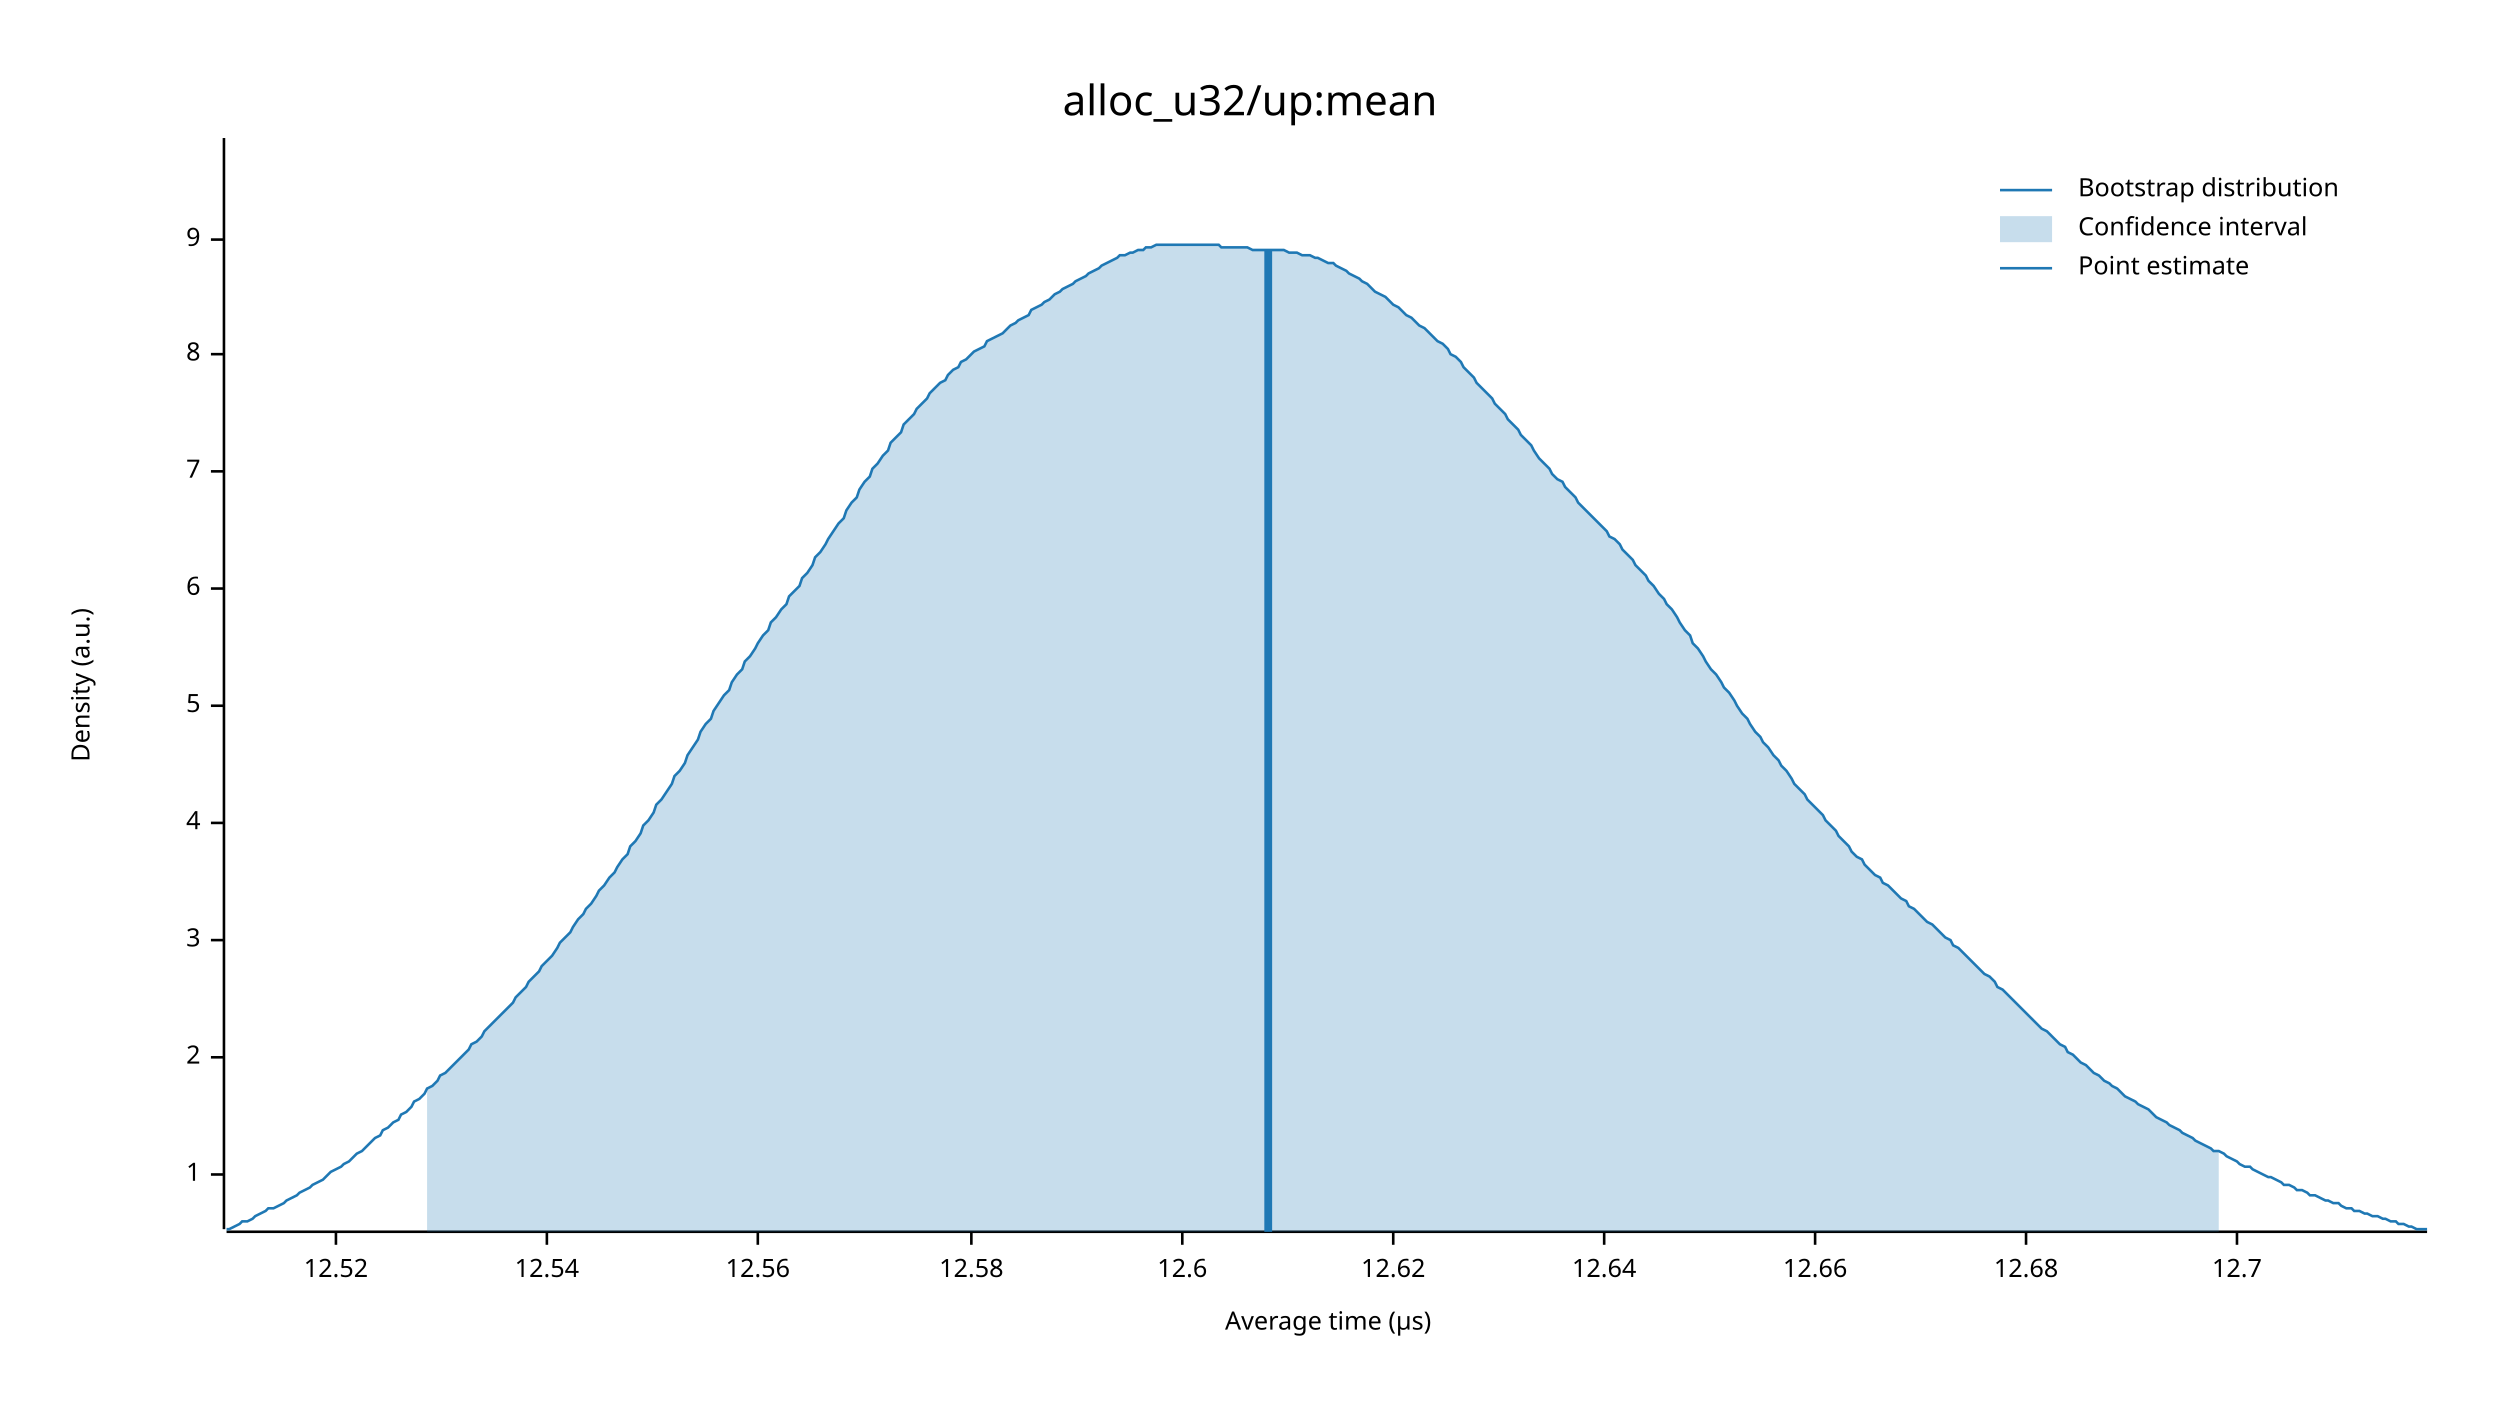
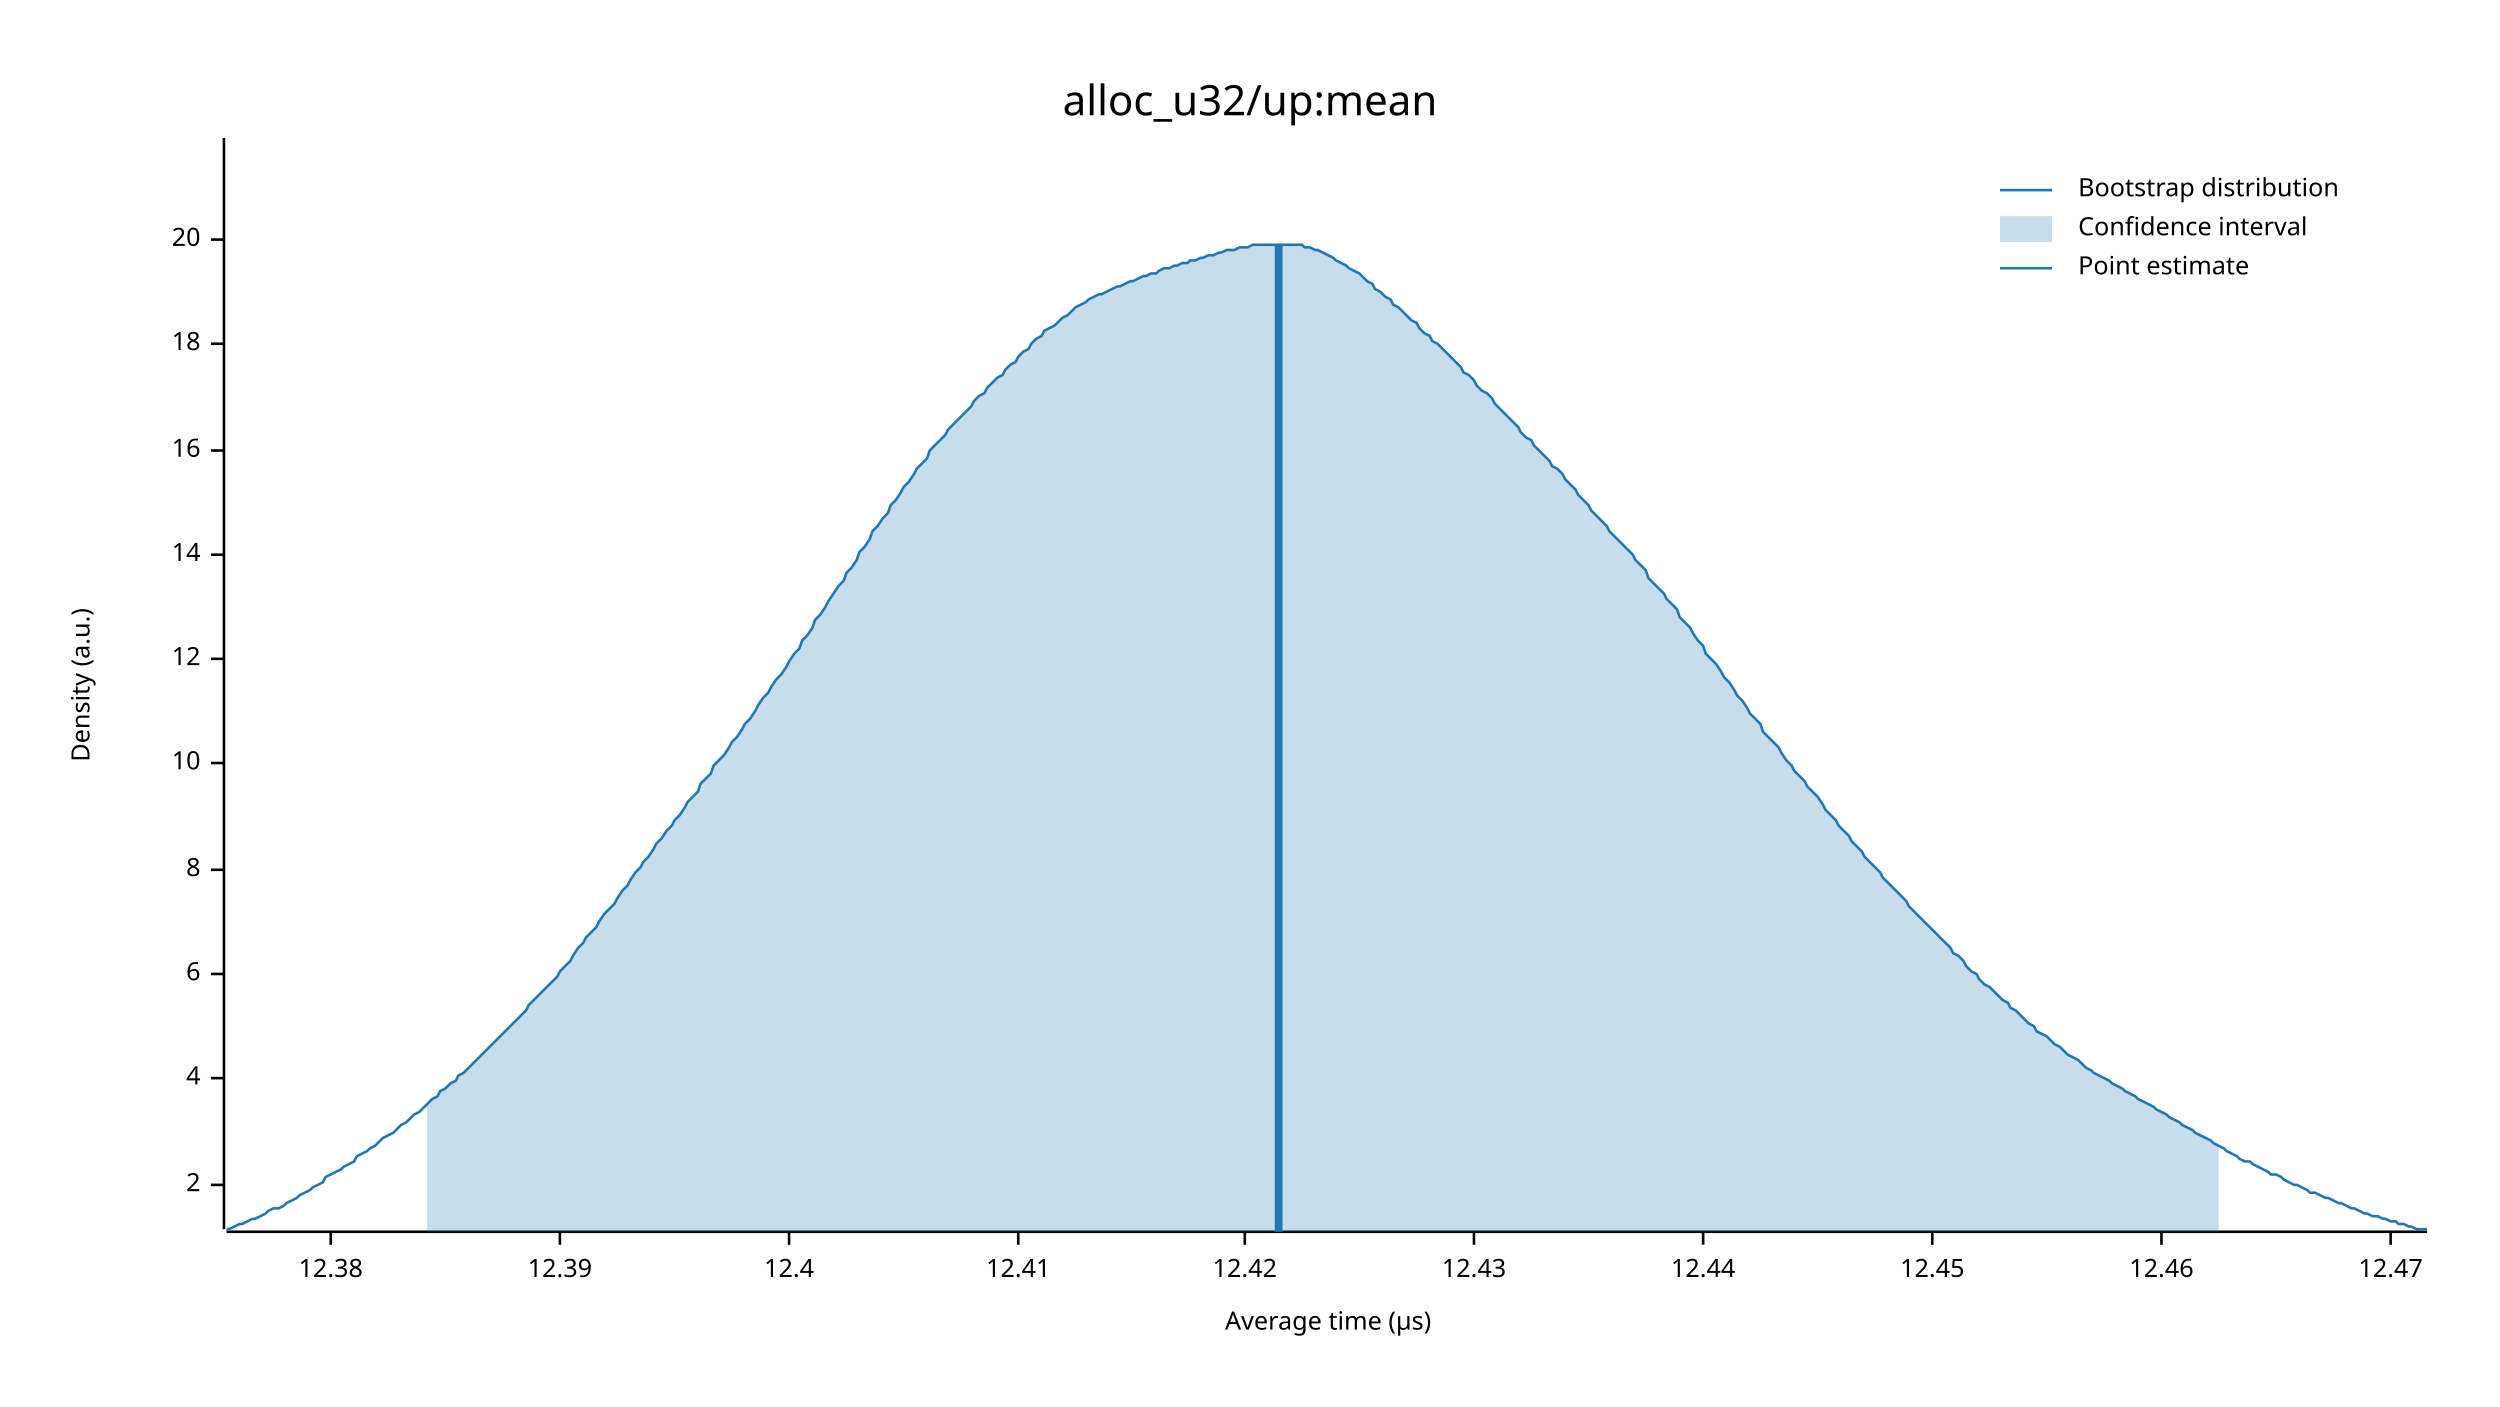
<svg xmlns="http://www.w3.org/2000/svg" width="960" height="540" viewBox="0 0 960 540">
  <text x="480" y="32" dy="0.76em" text-anchor="middle" font-family="sans-serif" font-size="16.129" opacity="1" fill="#000000">
alloc_u32/up:mean
</text>
  <text x="27" y="263" dy="0.76em" text-anchor="middle" font-family="sans-serif" font-size="9.677" opacity="1" fill="#000000" transform="rotate(270, 27, 263)">
Density (a.u.)
</text>
  <text x="510" y="513" dy="-0.5ex" text-anchor="middle" font-family="sans-serif" font-size="9.677" opacity="1" fill="#000000">
Average time (µs)
</text>
  <polyline fill="none" opacity="1" stroke="#000000" stroke-width="1" points="86,53 86,472 " />
-   <text x="77" y="451" dy="0.5ex" text-anchor="end" font-family="sans-serif" font-size="9.677" opacity="1" fill="#000000">
- 1
- </text>
-   <polyline fill="none" opacity="1" stroke="#000000" stroke-width="1" points="81,451 86,451 " />
-   <text x="77" y="406" dy="0.5ex" text-anchor="end" font-family="sans-serif" font-size="9.677" opacity="1" fill="#000000">
+   <text x="77" y="455" dy="0.5ex" text-anchor="end" font-family="sans-serif" font-size="9.677" opacity="1" fill="#000000">
2
</text>
-   <polyline fill="none" opacity="1" stroke="#000000" stroke-width="1" points="81,406 86,406 " />
-   <text x="77" y="361" dy="0.5ex" text-anchor="end" font-family="sans-serif" font-size="9.677" opacity="1" fill="#000000">
- 3
- </text>
-   <polyline fill="none" opacity="1" stroke="#000000" stroke-width="1" points="81,361 86,361 " />
-   <text x="77" y="316" dy="0.5ex" text-anchor="end" font-family="sans-serif" font-size="9.677" opacity="1" fill="#000000">
+   <polyline fill="none" opacity="1" stroke="#000000" stroke-width="1" points="81,455 86,455 " />
+   <text x="77" y="414" dy="0.5ex" text-anchor="end" font-family="sans-serif" font-size="9.677" opacity="1" fill="#000000">
4
</text>
-   <polyline fill="none" opacity="1" stroke="#000000" stroke-width="1" points="81,316 86,316 " />
-   <text x="77" y="271" dy="0.5ex" text-anchor="end" font-family="sans-serif" font-size="9.677" opacity="1" fill="#000000">
- 5
- </text>
-   <polyline fill="none" opacity="1" stroke="#000000" stroke-width="1" points="81,271 86,271 " />
-   <text x="77" y="226" dy="0.5ex" text-anchor="end" font-family="sans-serif" font-size="9.677" opacity="1" fill="#000000">
+   <polyline fill="none" opacity="1" stroke="#000000" stroke-width="1" points="81,414 86,414 " />
+   <text x="77" y="374" dy="0.5ex" text-anchor="end" font-family="sans-serif" font-size="9.677" opacity="1" fill="#000000">
6
</text>
-   <polyline fill="none" opacity="1" stroke="#000000" stroke-width="1" points="81,226 86,226 " />
-   <text x="77" y="181" dy="0.5ex" text-anchor="end" font-family="sans-serif" font-size="9.677" opacity="1" fill="#000000">
- 7
- </text>
-   <polyline fill="none" opacity="1" stroke="#000000" stroke-width="1" points="81,181 86,181 " />
-   <text x="77" y="136" dy="0.5ex" text-anchor="end" font-family="sans-serif" font-size="9.677" opacity="1" fill="#000000">
+   <polyline fill="none" opacity="1" stroke="#000000" stroke-width="1" points="81,374 86,374 " />
+   <text x="77" y="334" dy="0.5ex" text-anchor="end" font-family="sans-serif" font-size="9.677" opacity="1" fill="#000000">
8
</text>
-   <polyline fill="none" opacity="1" stroke="#000000" stroke-width="1" points="81,136 86,136 " />
+   <polyline fill="none" opacity="1" stroke="#000000" stroke-width="1" points="81,334 86,334 " />
+   <text x="77" y="293" dy="0.5ex" text-anchor="end" font-family="sans-serif" font-size="9.677" opacity="1" fill="#000000">
+ 10
+ </text>
+   <polyline fill="none" opacity="1" stroke="#000000" stroke-width="1" points="81,293 86,293 " />
+   <text x="77" y="253" dy="0.5ex" text-anchor="end" font-family="sans-serif" font-size="9.677" opacity="1" fill="#000000">
+ 12
+ </text>
+   <polyline fill="none" opacity="1" stroke="#000000" stroke-width="1" points="81,253 86,253 " />
+   <text x="77" y="213" dy="0.5ex" text-anchor="end" font-family="sans-serif" font-size="9.677" opacity="1" fill="#000000">
+ 14
+ </text>
+   <polyline fill="none" opacity="1" stroke="#000000" stroke-width="1" points="81,213 86,213 " />
+   <text x="77" y="173" dy="0.5ex" text-anchor="end" font-family="sans-serif" font-size="9.677" opacity="1" fill="#000000">
+ 16
+ </text>
+   <polyline fill="none" opacity="1" stroke="#000000" stroke-width="1" points="81,173 86,173 " />
+   <text x="77" y="132" dy="0.5ex" text-anchor="end" font-family="sans-serif" font-size="9.677" opacity="1" fill="#000000">
+ 18
+ </text>
+   <polyline fill="none" opacity="1" stroke="#000000" stroke-width="1" points="81,132 86,132 " />
  <text x="77" y="92" dy="0.5ex" text-anchor="end" font-family="sans-serif" font-size="9.677" opacity="1" fill="#000000">
- 9
+ 20
</text>
  <polyline fill="none" opacity="1" stroke="#000000" stroke-width="1" points="81,92 86,92 " />
  <polyline fill="none" opacity="1" stroke="#000000" stroke-width="1" points="87,473 932,473 " />
-   <text x="129" y="483" dy="0.76em" text-anchor="middle" font-family="sans-serif" font-size="9.677" opacity="1" fill="#000000">
- 12.52
+   <text x="127" y="483" dy="0.76em" text-anchor="middle" font-family="sans-serif" font-size="9.677" opacity="1" fill="#000000">
+ 12.38
</text>
-   <polyline fill="none" opacity="1" stroke="#000000" stroke-width="1" points="129,473 129,478 " />
-   <text x="210" y="483" dy="0.76em" text-anchor="middle" font-family="sans-serif" font-size="9.677" opacity="1" fill="#000000">
- 12.54
+   <polyline fill="none" opacity="1" stroke="#000000" stroke-width="1" points="127,473 127,478 " />
+   <text x="215" y="483" dy="0.76em" text-anchor="middle" font-family="sans-serif" font-size="9.677" opacity="1" fill="#000000">
+ 12.39
</text>
-   <polyline fill="none" opacity="1" stroke="#000000" stroke-width="1" points="210,473 210,478 " />
-   <text x="291" y="483" dy="0.76em" text-anchor="middle" font-family="sans-serif" font-size="9.677" opacity="1" fill="#000000">
- 12.56
+   <polyline fill="none" opacity="1" stroke="#000000" stroke-width="1" points="215,473 215,478 " />
+   <text x="303" y="483" dy="0.76em" text-anchor="middle" font-family="sans-serif" font-size="9.677" opacity="1" fill="#000000">
+ 12.4
</text>
-   <polyline fill="none" opacity="1" stroke="#000000" stroke-width="1" points="291,473 291,478 " />
-   <text x="373" y="483" dy="0.76em" text-anchor="middle" font-family="sans-serif" font-size="9.677" opacity="1" fill="#000000">
- 12.58
+   <polyline fill="none" opacity="1" stroke="#000000" stroke-width="1" points="303,473 303,478 " />
+   <text x="391" y="483" dy="0.76em" text-anchor="middle" font-family="sans-serif" font-size="9.677" opacity="1" fill="#000000">
+ 12.41
</text>
-   <polyline fill="none" opacity="1" stroke="#000000" stroke-width="1" points="373,473 373,478 " />
-   <text x="454" y="483" dy="0.76em" text-anchor="middle" font-family="sans-serif" font-size="9.677" opacity="1" fill="#000000">
- 12.6
+   <polyline fill="none" opacity="1" stroke="#000000" stroke-width="1" points="391,473 391,478 " />
+   <text x="478" y="483" dy="0.76em" text-anchor="middle" font-family="sans-serif" font-size="9.677" opacity="1" fill="#000000">
+ 12.42
</text>
-   <polyline fill="none" opacity="1" stroke="#000000" stroke-width="1" points="454,473 454,478 " />
-   <text x="535" y="483" dy="0.76em" text-anchor="middle" font-family="sans-serif" font-size="9.677" opacity="1" fill="#000000">
- 12.62
+   <polyline fill="none" opacity="1" stroke="#000000" stroke-width="1" points="478,473 478,478 " />
+   <text x="566" y="483" dy="0.76em" text-anchor="middle" font-family="sans-serif" font-size="9.677" opacity="1" fill="#000000">
+ 12.43
</text>
-   <polyline fill="none" opacity="1" stroke="#000000" stroke-width="1" points="535,473 535,478 " />
-   <text x="616" y="483" dy="0.76em" text-anchor="middle" font-family="sans-serif" font-size="9.677" opacity="1" fill="#000000">
- 12.64
+   <polyline fill="none" opacity="1" stroke="#000000" stroke-width="1" points="566,473 566,478 " />
+   <text x="654" y="483" dy="0.76em" text-anchor="middle" font-family="sans-serif" font-size="9.677" opacity="1" fill="#000000">
+ 12.44
</text>
-   <polyline fill="none" opacity="1" stroke="#000000" stroke-width="1" points="616,473 616,478 " />
-   <text x="697" y="483" dy="0.76em" text-anchor="middle" font-family="sans-serif" font-size="9.677" opacity="1" fill="#000000">
- 12.66
+   <polyline fill="none" opacity="1" stroke="#000000" stroke-width="1" points="654,473 654,478 " />
+   <text x="742" y="483" dy="0.76em" text-anchor="middle" font-family="sans-serif" font-size="9.677" opacity="1" fill="#000000">
+ 12.45
</text>
-   <polyline fill="none" opacity="1" stroke="#000000" stroke-width="1" points="697,473 697,478 " />
-   <text x="778" y="483" dy="0.76em" text-anchor="middle" font-family="sans-serif" font-size="9.677" opacity="1" fill="#000000">
- 12.68
+   <polyline fill="none" opacity="1" stroke="#000000" stroke-width="1" points="742,473 742,478 " />
+   <text x="830" y="483" dy="0.76em" text-anchor="middle" font-family="sans-serif" font-size="9.677" opacity="1" fill="#000000">
+ 12.46
</text>
-   <polyline fill="none" opacity="1" stroke="#000000" stroke-width="1" points="778,473 778,478 " />
-   <text x="859" y="483" dy="0.76em" text-anchor="middle" font-family="sans-serif" font-size="9.677" opacity="1" fill="#000000">
- 12.7
+   <polyline fill="none" opacity="1" stroke="#000000" stroke-width="1" points="830,473 830,478 " />
+   <text x="918" y="483" dy="0.76em" text-anchor="middle" font-family="sans-serif" font-size="9.677" opacity="1" fill="#000000">
+ 12.47
</text>
-   <polyline fill="none" opacity="1" stroke="#000000" stroke-width="1" points="859,473 859,478 " />
-   <polyline fill="none" opacity="1" stroke="#1F78B4" stroke-width="1" points="87,472 88,472 90,471 92,470 93,469 95,469 97,468 98,467 100,466 102,465 103,464 105,464 107,463 109,462 110,461 112,460 114,459 115,458 117,457 119,456 120,455 122,454 124,453 125,452 127,450 129,449 131,448 132,447 134,446 136,444 137,443 139,442 141,440 142,439 144,437 146,436 147,434 149,433 151,431 153,430 154,428 156,427 158,425 159,423 161,422 163,420 164,418 166,417 168,415 169,413 171,412 173,410 175,408 176,407 178,405 180,403 181,401 183,400 185,398 186,396 188,394 190,392 191,391 193,389 195,387 197,385 198,383 200,381 202,379 203,377 205,375 207,373 208,371 210,369 212,367 214,364 215,362 217,360 219,358 220,356 222,353 224,351 225,349 227,347 229,344 230,342 232,340 234,337 236,335 237,333 239,330 241,328 242,325 244,323 246,320 247,317 249,315 251,312 252,309 254,307 256,304 258,301 259,298 261,296 263,293 264,290 266,287 268,284 269,281 271,278 273,276 274,273 276,270 278,267 280,265 281,262 283,259 285,257 286,254 288,252 290,249 291,247 293,244 295,242 296,239 298,237 300,234 302,232 303,229 305,227 307,225 308,222 310,220 312,217 313,214 315,212 317,209 318,207 320,204 322,201 324,199 325,196 327,193 329,191 330,188 332,185 334,183 335,180 337,178 339,175 341,173 342,170 344,168 346,166 347,163 349,161 351,159 352,157 354,155 356,153 357,151 359,149 361,147 363,146 364,144 366,142 368,141 369,139 371,138 373,136 374,135 376,134 378,133 379,131 381,130 383,129 385,128 386,127 388,125 390,124 391,123 393,122 395,121 396,119 398,118 400,117 401,116 403,115 405,113 407,112 408,111 410,110 412,109 413,108 415,107 417,106 418,105 420,104 422,103 423,102 425,101 427,100 429,99 430,98 432,98 434,97 435,97 437,96 439,96 440,95 442,95 444,94 445,94 447,94 449,94 451,94 452,94 454,94 456,94 457,94 459,94 461,94 462,94 464,94 466,94 468,94 469,95 471,95 473,95 474,95 476,95 478,95 479,95 481,96 483,96 484,96 486,96 488,96 490,96 491,96 493,96 495,97 496,97 498,97 500,98 501,98 503,98 505,99 506,99 508,100 510,101 512,101 513,102 515,103 517,104 518,105 520,106 522,107 523,108 525,109 527,111 528,112 530,113 532,114 534,116 535,117 537,118 539,120 540,121 542,122 544,124 545,125 547,126 549,128 550,129 552,131 554,132 556,134 557,136 559,137 561,139 562,141 564,143 566,145 567,147 569,149 571,151 573,153 574,155 576,157 578,159 579,161 581,163 583,165 584,167 586,169 588,171 589,173 591,176 593,178 595,180 596,182 598,184 600,185 601,187 603,189 605,191 606,193 608,195 610,197 611,198 613,200 615,202 617,204 618,206 620,207 622,209 623,211 625,213 627,215 628,217 630,219 632,221 633,223 635,225 637,228 639,230 640,232 642,234 644,237 645,239 647,242 649,244 650,247 652,249 654,252 655,254 657,257 659,259 661,262 662,264 664,266 666,269 667,271 669,274 671,276 672,278 674,281 676,283 677,285 679,287 681,290 683,292 684,294 686,296 688,299 689,301 691,303 693,305 694,307 696,309 698,311 700,313 701,315 703,317 705,319 706,321 708,323 710,325 711,327 713,329 715,330 716,332 718,334 720,336 722,337 723,339 725,340 727,342 728,343 730,345 732,346 733,348 735,349 737,351 738,352 740,354 742,355 744,357 745,358 747,360 749,361 750,363 752,364 754,366 755,367 757,369 759,371 760,372 762,374 764,375 766,377 767,379 769,380 771,382 772,383 774,385 776,387 777,388 779,390 781,392 782,393 784,395 786,396 788,398 789,399 791,401 793,402 794,404 796,405 798,407 799,408 801,409 803,411 804,412 806,413 808,415 810,416 811,417 813,418 815,420 816,421 818,422 820,423 821,424 823,425 825,426 827,428 828,429 830,430 832,431 833,432 835,433 837,434 838,435 840,436 842,437 843,438 845,439 847,440 849,441 850,442 852,442 854,443 855,444 857,445 859,446 860,447 862,448 864,448 865,449 867,450 869,451 871,452 872,452 874,453 876,454 877,455 879,455 881,456 882,457 884,457 886,458 887,459 889,459 891,460 893,461 894,461 896,462 898,462 899,463 901,464 903,464 904,465 906,465 908,466 909,466 911,467 913,467 915,468 916,468 918,469 920,469 921,470 923,470 925,471 926,471 928,472 930,472 932,472 " />
-   <polygon opacity="0.25" fill="#1F78B4" points="164,418 166,417 168,415 169,413 171,412 173,410 175,408 176,407 178,405 180,403 181,401 183,400 185,398 186,396 188,394 190,392 191,391 193,389 195,387 197,385 198,383 200,381 202,379 203,377 205,375 207,373 208,371 210,369 212,367 214,364 215,362 217,360 219,358 220,356 222,353 224,351 225,349 227,347 229,344 230,342 232,340 234,337 236,335 237,333 239,330 241,328 242,325 244,323 246,320 247,317 249,315 251,312 252,309 254,307 256,304 258,301 259,298 261,296 263,293 264,290 266,287 268,284 269,281 271,278 273,276 274,273 276,270 278,267 280,265 281,262 283,259 285,257 286,254 288,252 290,249 291,247 293,244 295,242 296,239 298,237 300,234 302,232 303,229 305,227 307,225 308,222 310,220 312,217 313,214 315,212 317,209 318,207 320,204 322,201 324,199 325,196 327,193 329,191 330,188 332,185 334,183 335,180 337,178 339,175 341,173 342,170 344,168 346,166 347,163 349,161 351,159 352,157 354,155 356,153 357,151 359,149 361,147 363,146 364,144 366,142 368,141 369,139 371,138 373,136 374,135 376,134 378,133 379,131 381,130 383,129 385,128 386,127 388,125 390,124 391,123 393,122 395,121 396,119 398,118 400,117 401,116 403,115 405,113 407,112 408,111 410,110 412,109 413,108 415,107 417,106 418,105 420,104 422,103 423,102 425,101 427,100 429,99 430,98 432,98 434,97 435,97 437,96 439,96 440,95 442,95 444,94 445,94 447,94 449,94 451,94 452,94 454,94 456,94 457,94 459,94 461,94 462,94 464,94 466,94 468,94 469,95 471,95 473,95 474,95 476,95 478,95 479,95 481,96 483,96 484,96 486,96 488,96 490,96 491,96 493,96 495,97 496,97 498,97 500,98 501,98 503,98 505,99 506,99 508,100 510,101 512,101 513,102 515,103 517,104 518,105 520,106 522,107 523,108 525,109 527,111 528,112 530,113 532,114 534,116 535,117 537,118 539,120 540,121 542,122 544,124 545,125 547,126 549,128 550,129 552,131 554,132 556,134 557,136 559,137 561,139 562,141 564,143 566,145 567,147 569,149 571,151 573,153 574,155 576,157 578,159 579,161 581,163 583,165 584,167 586,169 588,171 589,173 591,176 593,178 595,180 596,182 598,184 600,185 601,187 603,189 605,191 606,193 608,195 610,197 611,198 613,200 615,202 617,204 618,206 620,207 622,209 623,211 625,213 627,215 628,217 630,219 632,221 633,223 635,225 637,228 639,230 640,232 642,234 644,237 645,239 647,242 649,244 650,247 652,249 654,252 655,254 657,257 659,259 661,262 662,264 664,266 666,269 667,271 669,274 671,276 672,278 674,281 676,283 677,285 679,287 681,290 683,292 684,294 686,296 688,299 689,301 691,303 693,305 694,307 696,309 698,311 700,313 701,315 703,317 705,319 706,321 708,323 710,325 711,327 713,329 715,330 716,332 718,334 720,336 722,337 723,339 725,340 727,342 728,343 730,345 732,346 733,348 735,349 737,351 738,352 740,354 742,355 744,357 745,358 747,360 749,361 750,363 752,364 754,366 755,367 757,369 759,371 760,372 762,374 764,375 766,377 767,379 769,380 771,382 772,383 774,385 776,387 777,388 779,390 781,392 782,393 784,395 786,396 788,398 789,399 791,401 793,402 794,404 796,405 798,407 799,408 801,409 803,411 804,412 806,413 808,415 810,416 811,417 813,418 815,420 816,421 818,422 820,423 821,424 823,425 825,426 827,428 828,429 830,430 832,431 833,432 835,433 837,434 838,435 840,436 842,437 843,438 845,439 847,440 849,441 850,442 852,442 852,473 164,473 " />
-   <polyline fill="none" opacity="1" stroke="#1F78B4" stroke-width="3" points="487,473 487,96 " />
+   <polyline fill="none" opacity="1" stroke="#000000" stroke-width="1" points="918,473 918,478 " />
+   <polyline fill="none" opacity="1" stroke="#1F78B4" stroke-width="1" points="87,472 88,472 90,471 92,470 93,470 95,469 97,468 98,468 100,467 102,466 103,465 105,464 107,464 109,463 110,462 112,461 114,460 115,459 117,458 119,457 120,456 122,455 124,454 125,452 127,451 129,450 131,449 132,448 134,447 136,446 137,444 139,443 141,442 142,441 144,440 146,438 147,437 149,436 151,435 153,433 154,432 156,431 158,429 159,428 161,427 163,425 164,424 166,422 168,421 169,419 171,418 173,416 175,415 176,413 178,412 180,410 181,409 183,407 185,405 186,404 188,402 190,400 191,399 193,397 195,395 197,393 198,392 200,390 202,388 203,386 205,384 207,382 208,381 210,379 212,377 214,375 215,373 217,371 219,369 220,367 222,364 224,362 225,360 227,358 229,356 230,354 232,351 234,349 236,347 237,345 239,342 241,340 242,338 244,335 246,333 247,331 249,329 251,326 252,324 254,322 256,319 258,317 259,315 261,313 263,310 264,308 266,306 268,304 269,301 271,299 273,297 274,294 276,292 278,290 280,287 281,285 283,283 285,280 286,278 288,276 290,273 291,271 293,268 295,266 296,264 298,261 300,259 302,256 303,254 305,251 307,249 308,246 310,244 312,241 313,238 315,236 317,233 318,231 320,228 322,225 324,223 325,220 327,218 329,215 330,212 332,210 334,207 335,204 337,202 339,199 341,197 342,194 344,192 346,189 347,187 349,185 351,182 352,180 354,178 356,176 357,173 359,171 361,169 363,167 364,165 366,163 368,161 369,160 371,158 373,156 374,154 376,152 378,151 379,149 381,147 383,145 385,144 386,142 388,140 390,139 391,137 393,135 395,134 396,132 398,130 400,129 401,127 403,126 405,125 407,123 408,122 410,121 412,119 413,118 415,117 417,116 418,115 420,114 422,113 423,113 425,112 427,111 429,110 430,110 432,109 434,108 435,108 437,107 439,106 440,106 442,105 444,105 445,104 447,103 449,103 451,102 452,102 454,101 456,101 457,100 459,100 461,99 462,99 464,98 466,98 468,97 469,97 471,96 473,96 474,96 476,95 478,95 479,95 481,94 483,94 484,94 486,94 488,94 490,94 491,94 493,94 495,94 496,94 498,94 500,94 501,95 503,95 505,96 506,96 508,97 510,98 512,99 513,100 515,101 517,102 518,103 520,104 522,105 523,106 525,108 527,109 528,111 530,112 532,114 534,115 535,117 537,118 539,120 540,121 542,123 544,124 545,126 547,128 549,129 550,131 552,132 554,134 556,136 557,137 559,139 561,141 562,143 564,144 566,146 567,148 569,150 571,151 573,153 574,155 576,157 578,159 579,160 581,162 583,164 584,166 586,168 588,169 589,171 591,173 593,175 595,177 596,179 598,180 600,182 601,184 603,186 605,188 606,190 608,192 610,194 611,196 613,198 615,200 617,202 618,204 620,206 622,208 623,209 625,211 627,213 628,215 630,217 632,219 633,222 635,224 637,226 639,228 640,230 642,232 644,234 645,237 647,239 649,241 650,243 652,246 654,248 655,251 657,253 659,255 661,258 662,260 664,262 666,265 667,267 669,269 671,272 672,274 674,276 676,278 677,281 679,283 681,285 683,287 684,289 686,292 688,294 689,296 691,298 693,300 694,302 696,304 698,306 700,309 701,311 703,313 705,315 706,317 708,319 710,321 711,323 713,325 715,327 716,329 718,331 720,333 722,335 723,337 725,339 727,341 728,342 730,344 732,346 733,348 735,350 737,352 738,353 740,355 742,357 744,359 745,360 747,362 749,364 750,366 752,367 754,369 755,371 757,373 759,374 760,376 762,378 764,379 766,381 767,382 769,384 771,385 772,387 774,388 776,390 777,391 779,393 781,394 782,396 784,397 786,398 788,400 789,401 791,402 793,404 794,405 796,406 798,407 799,408 801,410 803,411 804,412 806,413 808,414 810,415 811,416 813,417 815,418 816,419 818,420 820,421 821,422 823,423 825,424 827,425 828,426 830,427 832,428 833,429 835,430 837,431 838,432 840,433 842,434 843,435 845,436 847,437 849,438 850,439 852,440 854,441 855,442 857,443 859,444 860,445 862,446 864,446 865,447 867,448 869,449 871,450 872,451 874,451 876,452 877,453 879,454 881,455 882,455 884,456 886,457 887,458 889,458 891,459 893,460 894,460 896,461 898,462 899,462 901,463 903,464 904,464 906,465 908,466 909,466 911,467 913,467 915,468 916,468 918,469 920,469 921,470 923,470 925,471 926,471 928,472 930,472 932,472 " />
+   <polygon opacity="0.25" fill="#1F78B4" points="164,424 166,422 168,421 169,419 171,418 173,416 175,415 176,413 178,412 180,410 181,409 183,407 185,405 186,404 188,402 190,400 191,399 193,397 195,395 197,393 198,392 200,390 202,388 203,386 205,384 207,382 208,381 210,379 212,377 214,375 215,373 217,371 219,369 220,367 222,364 224,362 225,360 227,358 229,356 230,354 232,351 234,349 236,347 237,345 239,342 241,340 242,338 244,335 246,333 247,331 249,329 251,326 252,324 254,322 256,319 258,317 259,315 261,313 263,310 264,308 266,306 268,304 269,301 271,299 273,297 274,294 276,292 278,290 280,287 281,285 283,283 285,280 286,278 288,276 290,273 291,271 293,268 295,266 296,264 298,261 300,259 302,256 303,254 305,251 307,249 308,246 310,244 312,241 313,238 315,236 317,233 318,231 320,228 322,225 324,223 325,220 327,218 329,215 330,212 332,210 334,207 335,204 337,202 339,199 341,197 342,194 344,192 346,189 347,187 349,185 351,182 352,180 354,178 356,176 357,173 359,171 361,169 363,167 364,165 366,163 368,161 369,160 371,158 373,156 374,154 376,152 378,151 379,149 381,147 383,145 385,144 386,142 388,140 390,139 391,137 393,135 395,134 396,132 398,130 400,129 401,127 403,126 405,125 407,123 408,122 410,121 412,119 413,118 415,117 417,116 418,115 420,114 422,113 423,113 425,112 427,111 429,110 430,110 432,109 434,108 435,108 437,107 439,106 440,106 442,105 444,105 445,104 447,103 449,103 451,102 452,102 454,101 456,101 457,100 459,100 461,99 462,99 464,98 466,98 468,97 469,97 471,96 473,96 474,96 476,95 478,95 479,95 481,94 483,94 484,94 486,94 488,94 490,94 491,94 493,94 495,94 496,94 498,94 500,94 501,95 503,95 505,96 506,96 508,97 510,98 512,99 513,100 515,101 517,102 518,103 520,104 522,105 523,106 525,108 527,109 528,111 530,112 532,114 534,115 535,117 537,118 539,120 540,121 542,123 544,124 545,126 547,128 549,129 550,131 552,132 554,134 556,136 557,137 559,139 561,141 562,143 564,144 566,146 567,148 569,150 571,151 573,153 574,155 576,157 578,159 579,160 581,162 583,164 584,166 586,168 588,169 589,171 591,173 593,175 595,177 596,179 598,180 600,182 601,184 603,186 605,188 606,190 608,192 610,194 611,196 613,198 615,200 617,202 618,204 620,206 622,208 623,209 625,211 627,213 628,215 630,217 632,219 633,222 635,224 637,226 639,228 640,230 642,232 644,234 645,237 647,239 649,241 650,243 652,246 654,248 655,251 657,253 659,255 661,258 662,260 664,262 666,265 667,267 669,269 671,272 672,274 674,276 676,278 677,281 679,283 681,285 683,287 684,289 686,292 688,294 689,296 691,298 693,300 694,302 696,304 698,306 700,309 701,311 703,313 705,315 706,317 708,319 710,321 711,323 713,325 715,327 716,329 718,331 720,333 722,335 723,337 725,339 727,341 728,342 730,344 732,346 733,348 735,350 737,352 738,353 740,355 742,357 744,359 745,360 747,362 749,364 750,366 752,367 754,369 755,371 757,373 759,374 760,376 762,378 764,379 766,381 767,382 769,384 771,385 772,387 774,388 776,390 777,391 779,393 781,394 782,396 784,397 786,398 788,400 789,401 791,402 793,404 794,405 796,406 798,407 799,408 801,410 803,411 804,412 806,413 808,414 810,415 811,416 813,417 815,418 816,419 818,420 820,421 821,422 823,423 825,424 827,425 828,426 830,427 832,428 833,429 835,430 837,431 838,432 840,433 842,434 843,435 845,436 847,437 849,438 850,439 852,440 852,473 164,473 " />
+   <polyline fill="none" opacity="1" stroke="#1F78B4" stroke-width="3" points="491,473 491,94 " />
  <text x="798" y="68" dy="0.76em" text-anchor="start" font-family="sans-serif" font-size="9.677" opacity="1" fill="#000000">
Bootstrap distribution
</text>
  <text x="798" y="83" dy="0.76em" text-anchor="start" font-family="sans-serif" font-size="9.677" opacity="1" fill="#000000">
Confidence interval
</text>
  <text x="798" y="98" dy="0.76em" text-anchor="start" font-family="sans-serif" font-size="9.677" opacity="1" fill="#000000">
Point estimate
</text>
  <polyline fill="none" opacity="1" stroke="#1F78B4" stroke-width="1" points="768,73 788,73 " />
  <rect x="768" y="83" width="20" height="10" opacity="0.25" fill="#1F78B4" stroke="none" />
  <polyline fill="none" opacity="1" stroke="#1F78B4" stroke-width="1" points="768,103 788,103 " />
</svg>
